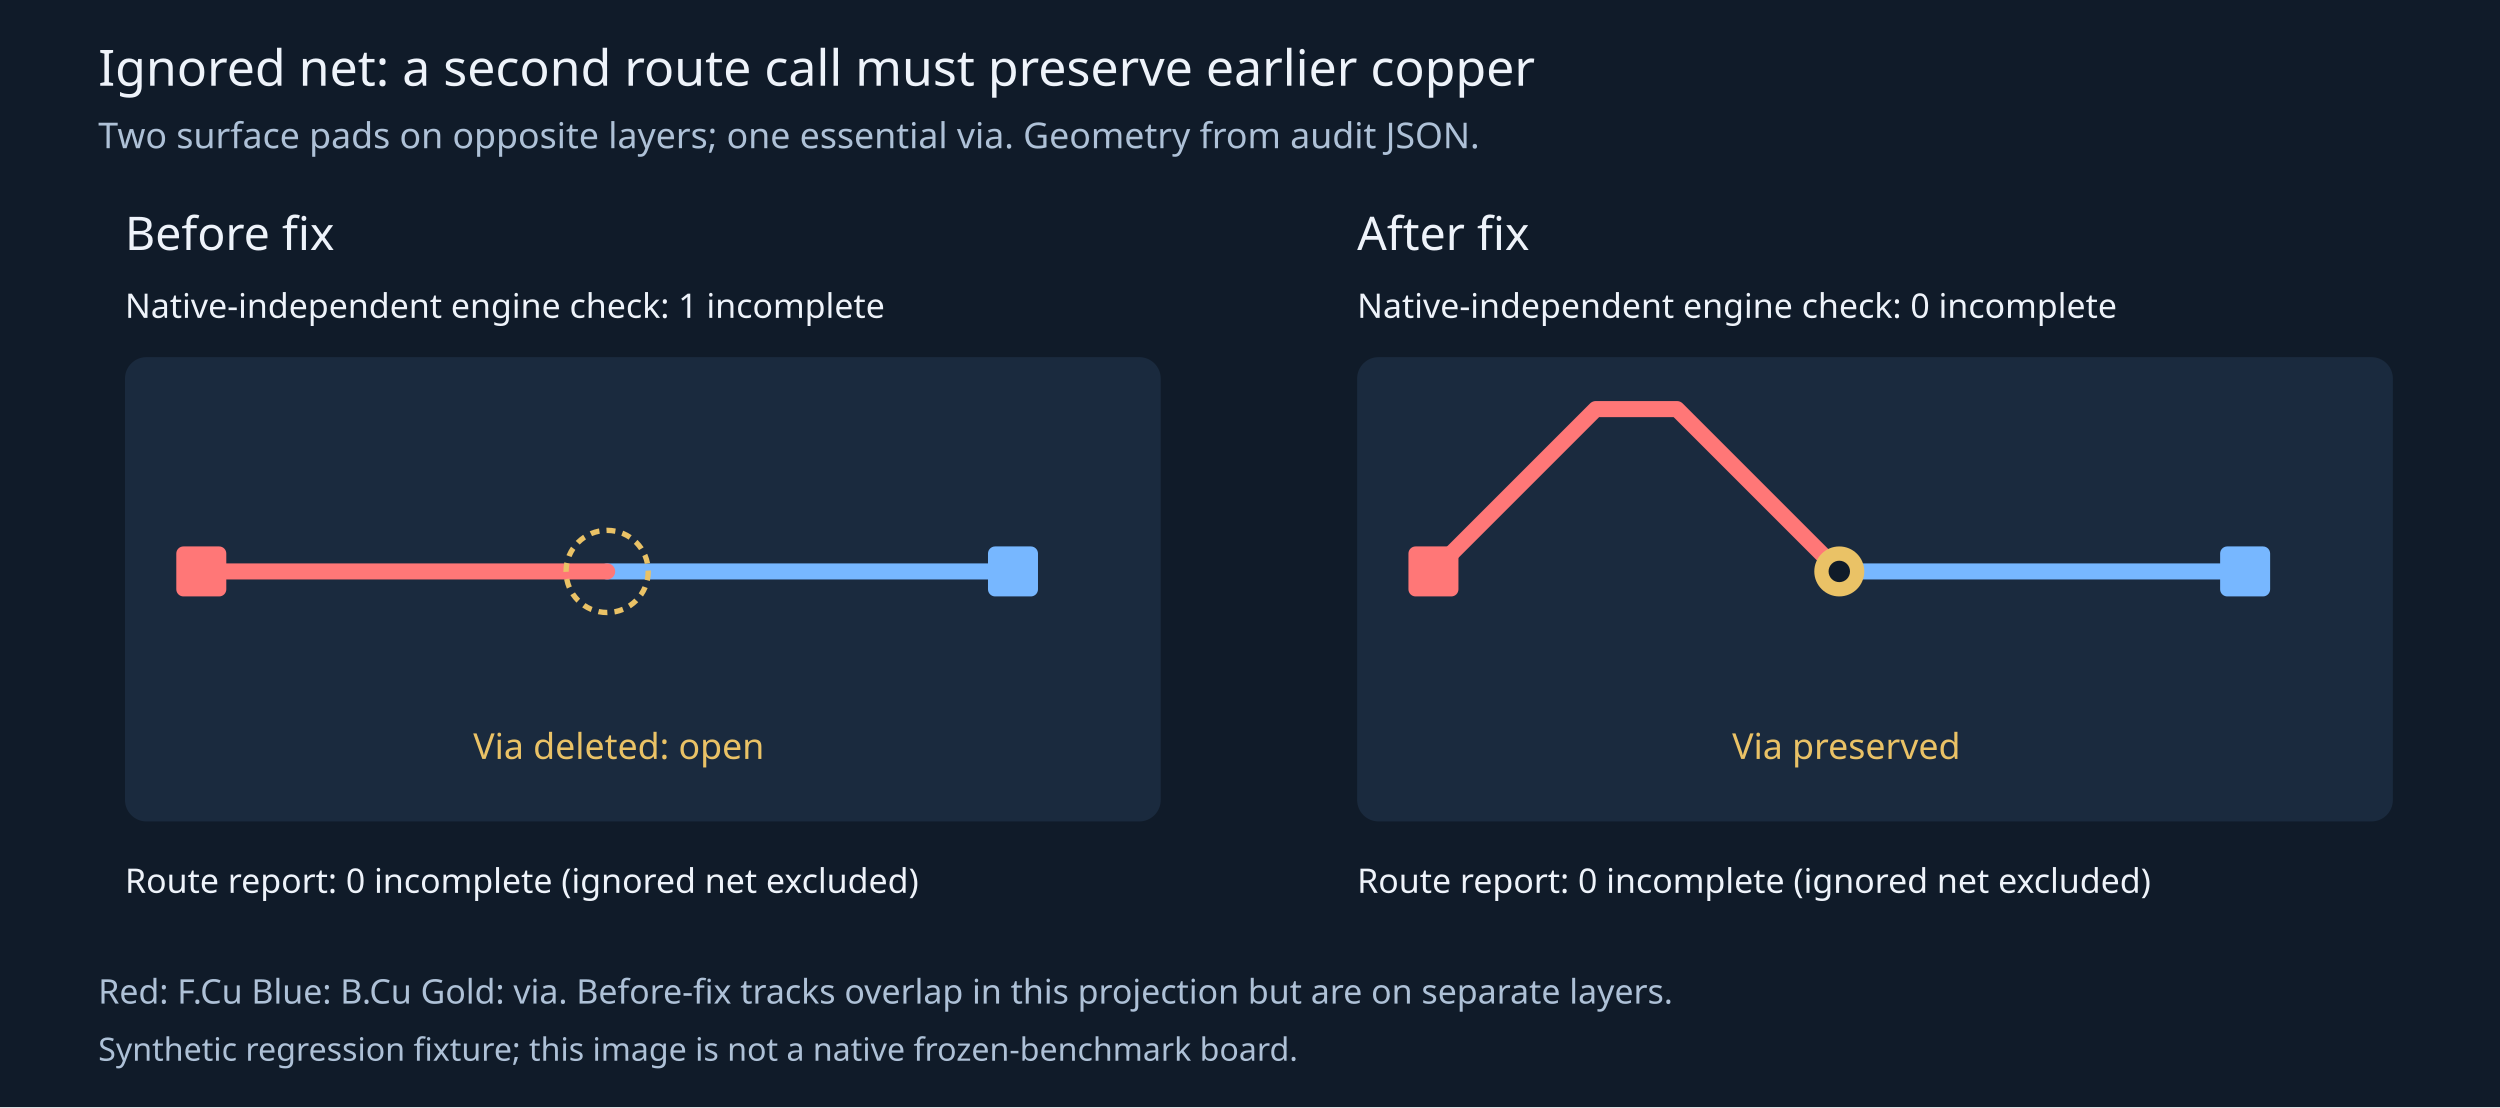
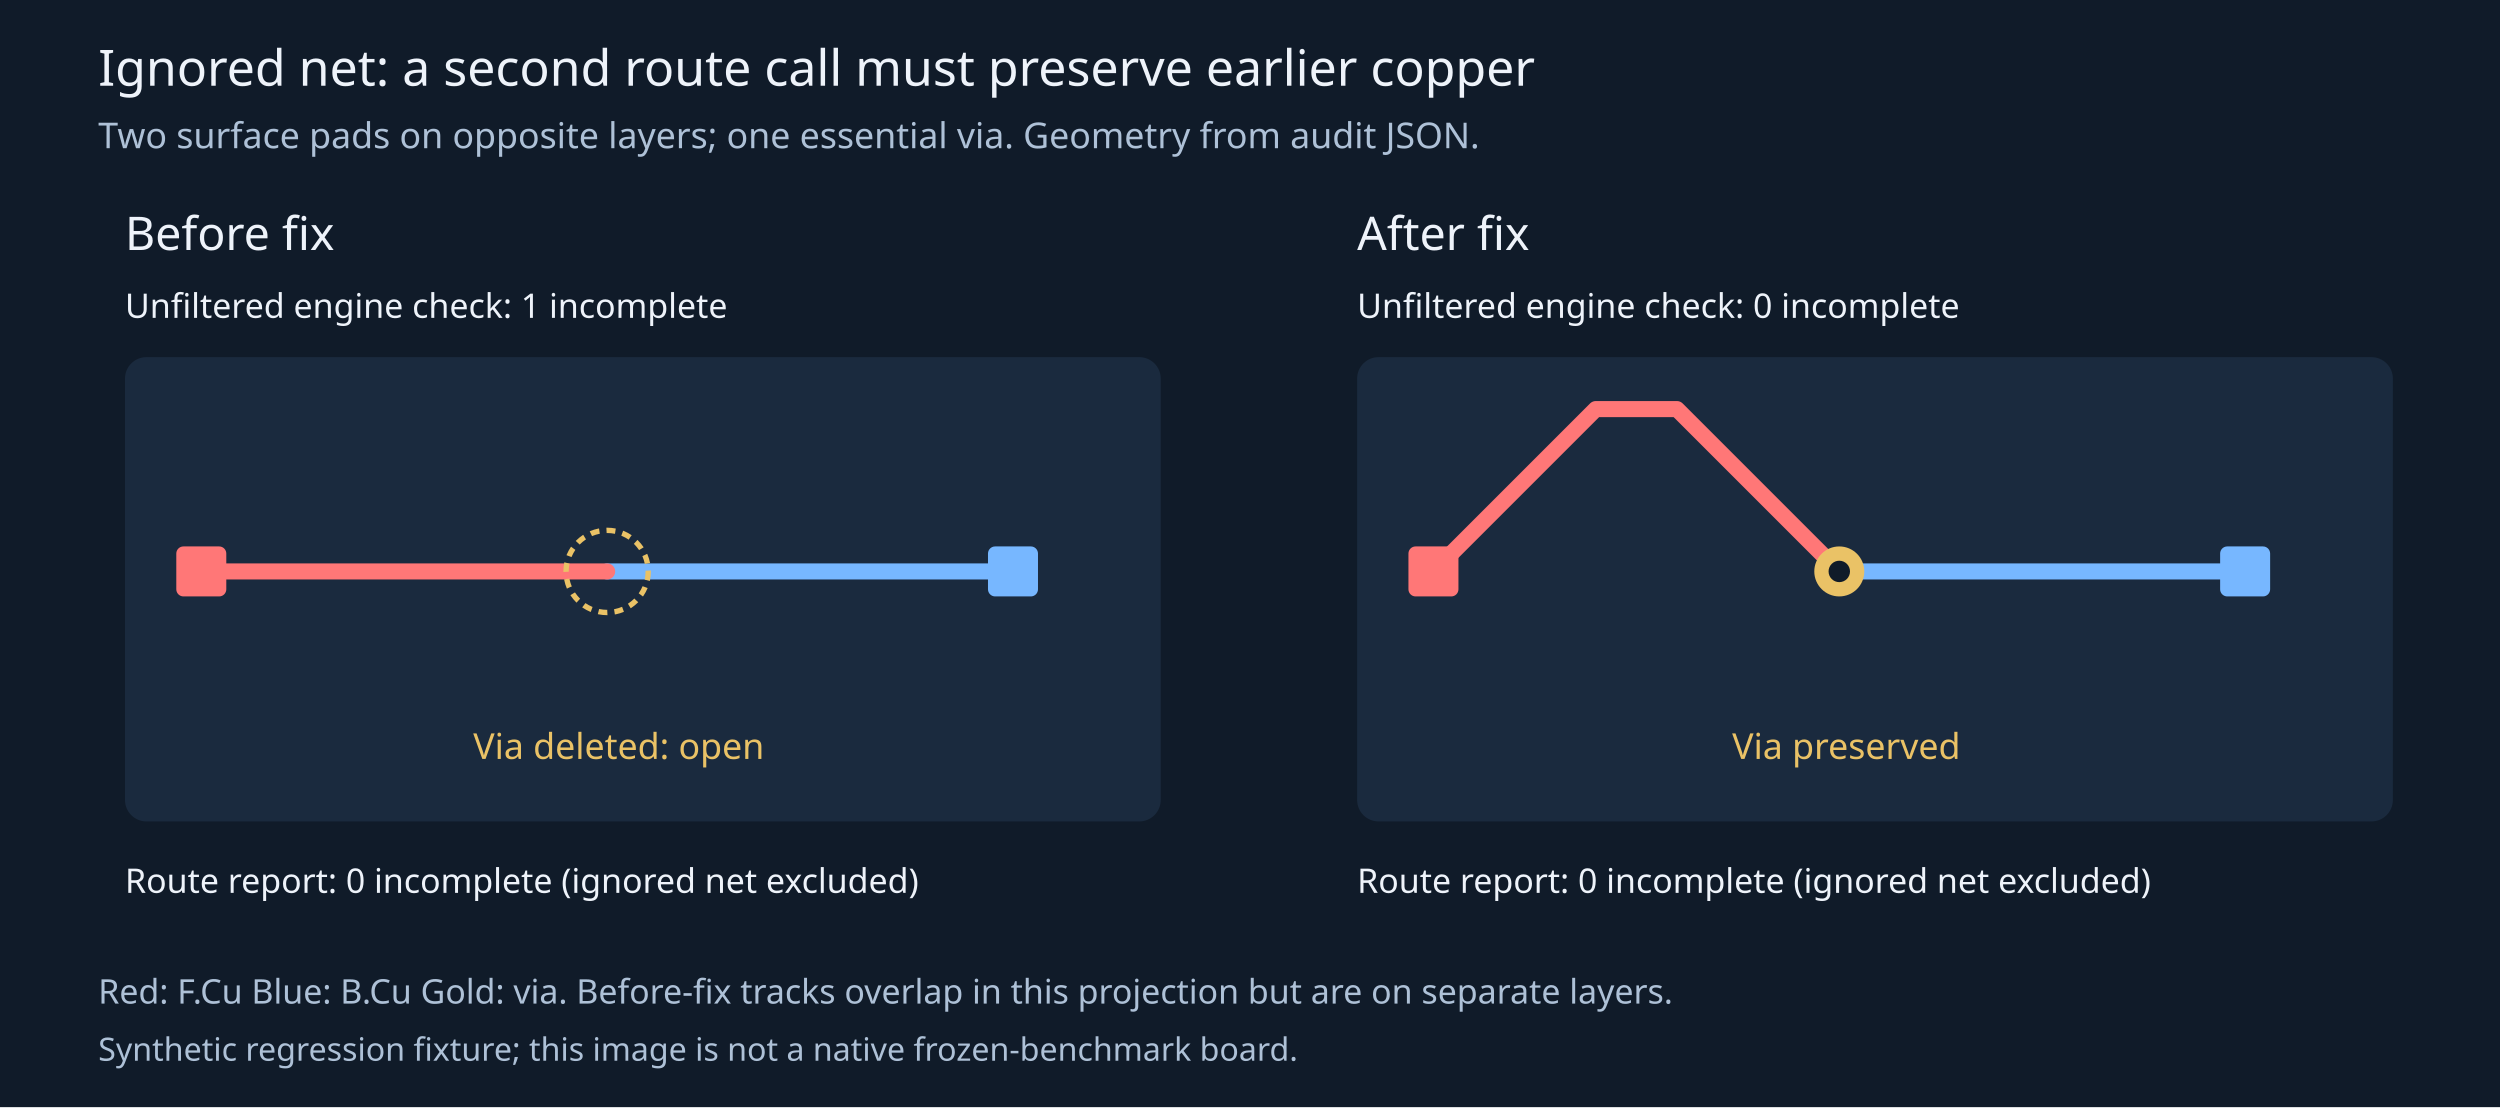
<svg xmlns="http://www.w3.org/2000/svg" width="1400" height="620" viewBox="0 0 1400 620">
  <rect width="1400" height="620" fill="#101b29" />
  <text x="55" y="48" fill="#eef3fa" font-family="sans-serif" font-size="28">Ignored net: a second route call must preserve earlier copper</text>
  <text x="55" y="83" fill="#aec1d7" font-family="sans-serif" font-size="20">Two surface pads on opposite layers; one essential via. Geometry from audit JSON.</text>
  <text x="70" y="140" fill="#eef3fa" font-family="sans-serif" font-size="26">Before fix</text>
-   <text x="70" y="178" fill="#eef3fa" font-family="sans-serif" font-size="19">Native-independent engine check: 1 incomplete</text>
+   <text x="70" y="178" fill="#eef3fa" font-family="sans-serif" font-size="19">Unfiltered engine check: 1 incomplete</text>
  <rect x="70" y="200" width="580" height="260" rx="12" fill="#1a2a3e" />
  <polyline points="340.00,320.00 567.27,320.00" fill="none" stroke="#77b7ff" stroke-width="9" stroke-linejoin="round" stroke-linecap="round" />
  <polyline points="112.73,320.00 340.00,320.00" fill="none" stroke="#ff7777" stroke-width="9" stroke-linejoin="round" stroke-linecap="round" />
  <rect x="98.727" y="306.0" width="28" height="28" rx="4" fill="#ff7777" />
  <rect x="553.273" y="306.0" width="28" height="28" rx="4" fill="#77b7ff" />
  <circle cx="340.0" cy="320.0" r="23" fill="none" stroke="#eac266" stroke-width="3" stroke-dasharray="5 4" />
  <text x="265" y="425" fill="#eac266" font-family="sans-serif" font-size="20">Via deleted: open</text>
  <text x="70" y="500" fill="#eef3fa" font-family="sans-serif" font-size="19">Route report: 0 incomplete (ignored net excluded)</text>
  <text x="760" y="140" fill="#eef3fa" font-family="sans-serif" font-size="26">After fix</text>
-   <text x="760" y="178" fill="#eef3fa" font-family="sans-serif" font-size="19">Native-independent engine check: 0 incomplete</text>
+   <text x="760" y="178" fill="#eef3fa" font-family="sans-serif" font-size="19">Unfiltered engine check: 0 incomplete</text>
  <rect x="760" y="200" width="580" height="260" rx="12" fill="#1a2a3e" />
  <polyline points="802.73,320.00 893.64,229.09 939.09,229.09 1030.00,320.00" fill="none" stroke="#ff7777" stroke-width="9" stroke-linejoin="round" stroke-linecap="round" />
  <polyline points="1030.00,320.00 1257.27,320.00" fill="none" stroke="#77b7ff" stroke-width="9" stroke-linejoin="round" stroke-linecap="round" />
  <rect x="788.727" y="306.0" width="28" height="28" rx="4" fill="#ff7777" />
  <rect x="1243.273" y="306.0" width="28" height="28" rx="4" fill="#77b7ff" />
  <circle cx="1030.0" cy="320.0" r="14" fill="#eac266" />
  <circle cx="1030.0" cy="320.0" r="6" fill="#101b29" />
  <text x="970" y="425" fill="#eac266" font-family="sans-serif" font-size="20">Via preserved</text>
  <text x="760" y="500" fill="#eef3fa" font-family="sans-serif" font-size="19">Route report: 0 incomplete (ignored net excluded)</text>
  <text x="55" y="562" fill="#aec1d7" font-family="sans-serif" font-size="19">Red: F.Cu    Blue: B.Cu    Gold: via. Before-fix tracks overlap in this projection but are on separate layers.</text>
  <text x="55" y="594" fill="#aec1d7" font-family="sans-serif" font-size="18">Synthetic regression fixture; this image is not a native frozen-benchmark board.</text>
</svg>
